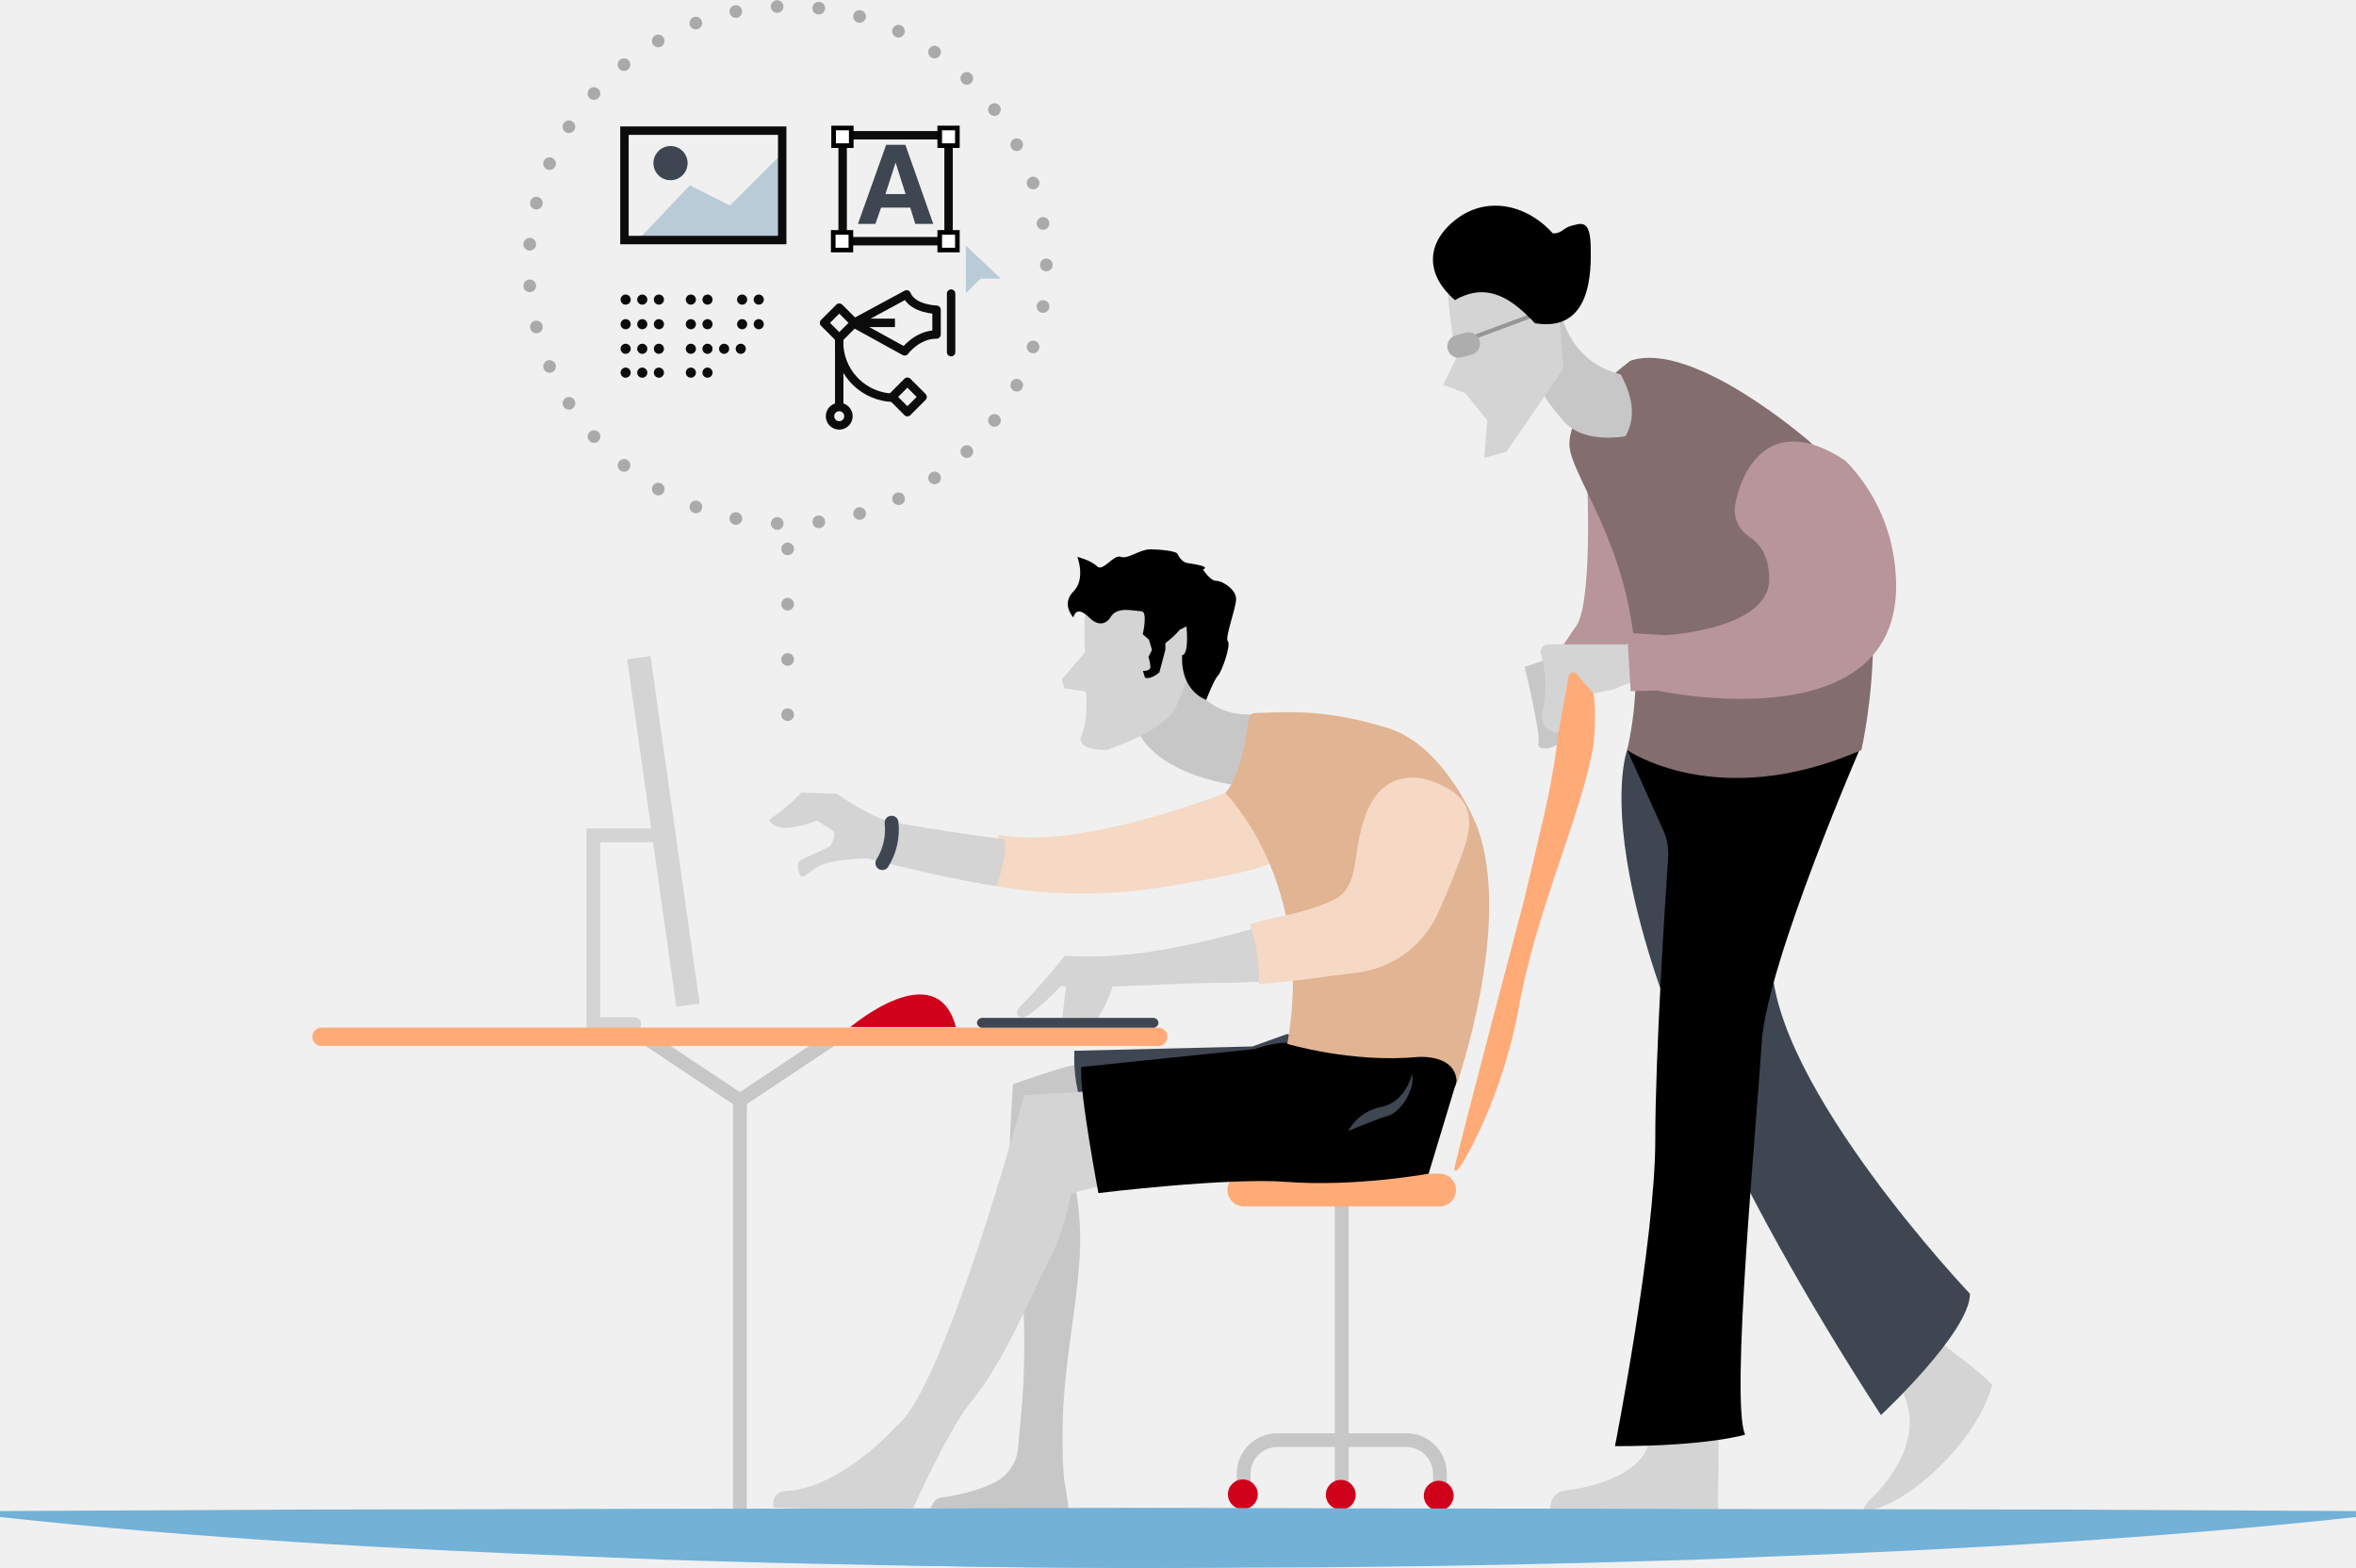
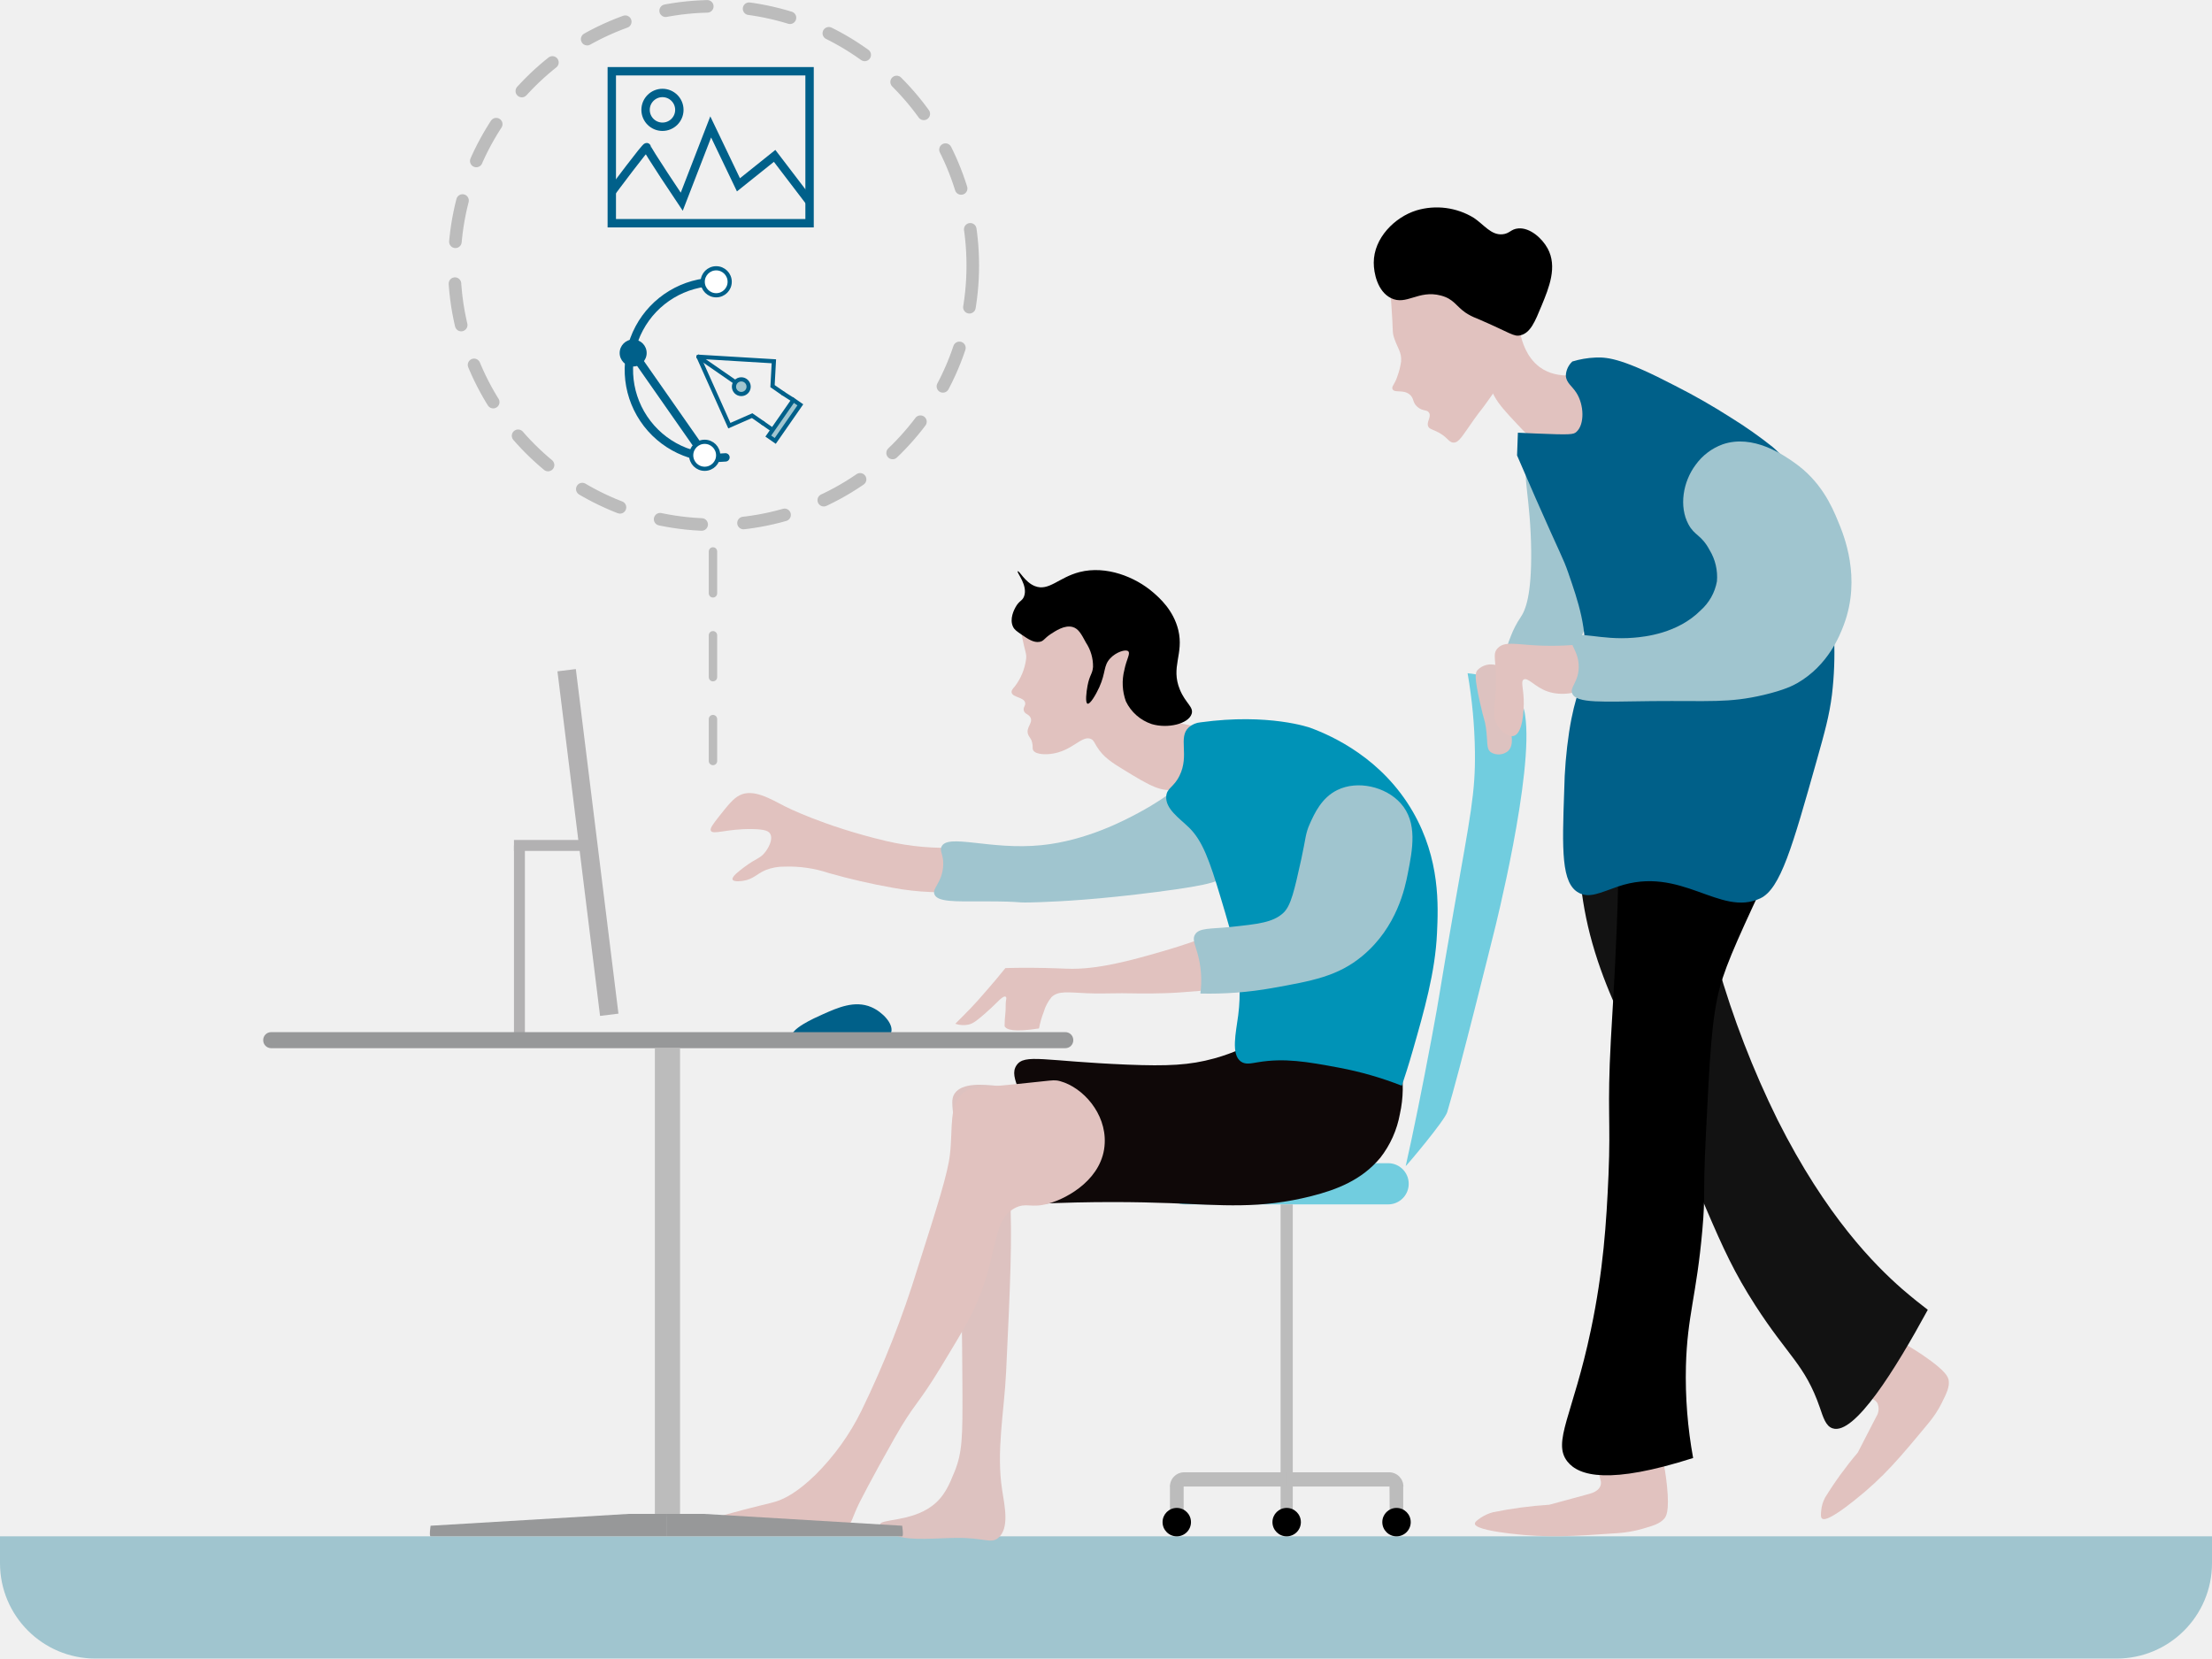
- <svg xmlns="http://www.w3.org/2000/svg" viewBox="0 0 511.5 340.44">
+ <svg xmlns="http://www.w3.org/2000/svg" viewBox="0 0 527.77 395.72">
  <defs>
-     <style>.cls-1{fill:#d4d4d4;}.cls-2{fill:#c7c7c7;}.cls-3{fill:#ffab78;}.cls-10,.cls-11,.cls-15,.cls-18,.cls-20,.cls-21,.cls-22,.cls-23,.cls-25,.cls-26,.cls-27,.cls-4,.cls-6{fill:none;}.cls-10,.cls-4{stroke:#c7c7c7;}.cls-10,.cls-11,.cls-15,.cls-18,.cls-19,.cls-20,.cls-23,.cls-25,.cls-26,.cls-27,.cls-4,.cls-6{stroke-miterlimit:10;}.cls-10,.cls-27,.cls-4,.cls-6{stroke-width:3px;}.cls-5{fill:#d0021b;}.cls-6{stroke:#d4d4d4;}.cls-11,.cls-15,.cls-20,.cls-21,.cls-23,.cls-25,.cls-26,.cls-27,.cls-6{stroke-linecap:round;}.cls-7{fill:#f5d9c4;}.cls-8{fill:#3e4651;}.cls-9{fill:#e1b493;}.cls-10{stroke-linecap:square;}.cls-11{stroke:#ffab78;stroke-width:4px;}.cls-12{fill:#73b1d6;}.cls-13{fill:#b8959b;}.cls-14{fill:#836d6f;}.cls-15{stroke:#969696;stroke-width:0.9px;}.cls-16{fill:#adadad;}.cls-17{fill:#b8cbd6;}.cls-18,.cls-20,.cls-21,.cls-22,.cls-23{stroke:#0c0c0c;}.cls-18{stroke-width:1.83px;}.cls-19{fill:#fff;}.cls-19,.cls-25,.cls-26{stroke:#000;}.cls-20{stroke-width:2.2px;stroke-dasharray:0 3.61;}.cls-21,.cls-22{stroke-linejoin:round;}.cls-21,.cls-22,.cls-23{stroke-width:1.83px;}.cls-24,.cls-26{opacity:0.29;}.cls-25,.cls-26{stroke-width:2.75px;}.cls-25{stroke-dasharray:0 9.05;}.cls-26{stroke-dasharray:0 12;}.cls-27{stroke:#3e4651;}</style>
+     <style>.cls-1,.cls-17{fill:#a0c5cf;}.cls-2{fill:#e1c2bf;}.cls-3{fill:#121212;}.cls-4{fill:#71cddf;}.cls-5{fill:#bcbcbc;}.cls-6{fill:#ddc2c0;}.cls-7{fill:#006089;}.cls-8{fill:#0f0808;}.cls-9{fill:#0093b7;}.cls-10{fill:#b2b1b2;}.cls-11{fill:#979899;}.cls-12,.cls-13,.cls-14,.cls-15,.cls-16,.cls-18{fill:none;}.cls-12,.cls-13{stroke:#bcbcbc;stroke-dasharray:10;}.cls-12,.cls-13,.cls-16,.cls-17,.cls-18,.cls-19{stroke-linecap:round;}.cls-12,.cls-14,.cls-15,.cls-16,.cls-17,.cls-18,.cls-19{stroke-miterlimit:10;}.cls-12,.cls-14,.cls-18{stroke-width:2px;}.cls-13{stroke-miterlimit:1;stroke-width:3px;}.cls-14,.cls-15,.cls-16,.cls-17,.cls-18,.cls-19{stroke:#00608a;}.cls-19{fill:#fff;}.cls-20{fill:#00608a;}</style>
  </defs>
  <g id="Layer_2" data-name="Layer 2">
-     <g id="Layer_1-2" data-name="Layer 1">
-       <path class="cls-1" d="M373.12,311.92,373,327.66H336.61v-.48a3.55,3.55,0,0,1,3.11-3.53c5.47-.66,16.12-3.13,18.14-10C357.87,313.61,367.12,308.17,373.12,311.92Z" />
-       <path class="cls-1" d="M413.28,302.75c5.34,11.52-7,22.59-7,22.59s-5,4.69,2.84,1.57,20.33-14.81,23.41-26.23c-3.46-3.52-8-6.63-12-9.83C417.32,294.53,414.18,297.81,413.28,302.75Z" />
-       <path class="cls-2" d="M335.61,143.25l-4.6,1.54s3.51,14.54,3,16.54,4,1.25,4.83-.58,4.58-10.58,4.58-10.58S339.53,141.93,335.61,143.25Z" />
-       <path class="cls-3" d="M315.73,253.72c2.13-9.15,15.08-58,15.08-58s4.51-18.81,5.4-23.24,1.63-8.89,2.12-13.39a78.83,78.83,0,0,0,.4-13.78h0a.41.41,0,0,1,.38-.44c.16,0,6-1.27,6.84,5.7.78,4,0,11.17,0,11.17-2.45,15-12.62,36-16.42,58.16,0,0-2.87,16.73-11.58,31.92-.35.61-1.45,2.53-2,2.35A.5.5,0,0,1,315.73,253.72Z" />
-       <line class="cls-4" x1="291.31" y1="261.21" x2="291.31" y2="312.71" />
-       <path class="cls-4" d="M312.62,324.46V320a7.31,7.31,0,0,0-7.31-7.31h-28A7.31,7.31,0,0,0,270,320v4.44" />
-       <line class="cls-4" x1="291.31" y1="312.71" x2="291.31" y2="324.46" />
-       <circle class="cls-5" cx="269.83" cy="324.46" r="3.24" />
-       <circle class="cls-5" cx="312.36" cy="324.75" r="3.24" />
-       <circle class="cls-5" cx="291.09" cy="324.56" r="3.24" />
-       <rect class="cls-3" x="266.5" y="254.83" width="49.61" height="7.12" rx="3.56" ry="3.56" />
-       <rect class="cls-1" x="142.04" y="141.87" width="5.11" height="76.19" transform="matrix(0.99, -0.14, 0.14, 0.99, -24.32, 22.6)" />
-       <polyline class="cls-6" points="144.59 181.37 128.82 181.37 128.82 222.36 137.68 222.36" />
-       <path class="cls-5" d="M184.63,223s18.69-15.92,22.9,0Z" />
-       <path class="cls-2" d="M233.2,256.31a63.49,63.49,0,0,1,1.3,14.13c-.22,10.37-2.87,21.88-3.66,35.1,0,0-.51,10.57.33,16.76,0,0,.08-.27.74,4.48v.85L202,327.49l.64-1.16a2.32,2.32,0,0,1,1.79-1.19,42.28,42.28,0,0,0,9-2.17,25,25,0,0,0,2.57-1.13,9.2,9.2,0,0,0,5-7.22c.35-3.28.68-7.4,1-11.12.56-7.27.69-24.42-1.06-28.57-3.49-8.31-1-39.52-1-39.52s12.1-4.38,14.8-4.38S236.3,253.22,233.2,256.31Z" />
-       <path class="cls-2" d="M257.67,145.75s3,10.62,15.59,9.27l2.81-.07s-1.75,13.76-4,16c0,0-19.66-1.12-25.16-12.34C246.87,158.65,248.22,144.69,257.67,145.75Z" />
-       <path class="cls-7" d="M266.18,172.11s-31.59,12.57-49.36,9.14a90.44,90.44,0,0,1-2.91,10.6s16.31,4.36,38.76.73,23-5.2,23-5.2S271.59,172.11,266.18,172.11Z" />
-       <path class="cls-1" d="M216.39,192.37c-8-1-22.6-4.64-28.14-6,0,0-1.35,0-3.15.16h0c-2.61.2-6.17.68-7.74,1.8s-2.36,1.63-2.85,1.94a.58.58,0,0,1-.84-.27c-.4-1-.93-2.79.46-3.41s4.45-2,6.06-2.82h0c1.36-2.06.77-3.32.77-3.32l-3.71-2.34s-.29.58-4.87,1.45S167,178,167,178a49.37,49.37,0,0,0,4.36-3.38,27.34,27.34,0,0,0,2.63-2.52l7.72.25a56.9,56.9,0,0,0,9.35,5.36c3.85,1.49,27,4.53,27,4.53C218.92,185.12,216.39,192.37,216.39,192.37Z" />
-       <path class="cls-8" d="M287.74,227.21l-8.31-2.7-7.52,2.7-38.66.94a33.81,33.81,0,0,0,2.1,13.35l32.07-6.69Z" />
-       <path class="cls-1" d="M235.83,237l-13.47.78s-17.46,64.26-27.77,71.9c0,0-11.86,13.49-24.09,14.06a2.72,2.72,0,0,0-2.64,3l.06.58s17.22.77,30.35.1c3.88-8.54,9-18.71,12.44-22.88,7.29-8.94,12.18-21.31,16.63-29.95a54,54,0,0,0,5.15-15.46l9.64-2.49S242.65,239.52,235.83,237Z" />
-       <path d="M315.78,236.26l-5.62,18.58s-16,2.91-30.76,1.78c-12.95-1-40.93,2.43-40.93,2.43s-4.19-22.13-3.73-27.38l37.59-3.89a27.4,27.4,0,0,1,5.66-1.33h20.77l6.4-1.33,8.12,1.83S318.59,229.44,315.78,236.26Z" />
-       <path class="cls-8" d="M306.56,233.14s-1.18,6-6.63,7.21a10.37,10.37,0,0,0-7.22,5.21s6.32-2.66,8.76-3.33S307.33,236.69,306.56,233.14Z" />
-       <path class="cls-9" d="M271.12,156c-.41,3.32-1.86,12.9-5.12,16.16,0,0,19.72,19.44,13.48,54.49,0,0,14,4.21,28.38,2.84,0,0,8.71-.71,8.38,6,0,0,12.2-34.53,4.54-55.81,0,0-6.73-17.67-19.54-21.62-14.28-4.4-22.62-3.37-28.83-3.23A1.32,1.32,0,0,0,271.12,156Z" />
-       <path class="cls-1" d="M272.61,201.51c-13.83,3.74-27,6.94-41.42,6-3.24,4-6.52,7.8-10.09,11.5a1.13,1.13,0,0,0,1.12,1.88,5,5,0,0,0,1-.5c2.1-1.26,5.24-4.36,7.21-6.35a4,4,0,0,1,1,.25q-.4,3.31-.78,6.61c2.58,0,5.16.07,7.74.08a28.39,28.39,0,0,0,3.18-6.8c6.36-.12,13.74-.66,19.85-.72,5.29-.06,9.18-.13,14.2-.39C275,209.06,274.8,205.05,272.61,201.51Z" />
-       <path class="cls-7" d="M315.85,189.58c-1.32,3.41-2.51,6.17-3.68,8.74a22.21,22.21,0,0,1-17.55,12.86c-7.07.85-14.17,2-21.27,2.5a37.32,37.32,0,0,0-2-13c6.39-2,11.36-2.12,17.86-5.14,1.73-.8,3.83-2,4.82-7.14s1.62-21.29,14.68-19.41C323.3,172.89,319,181.35,315.85,189.58Z" />
-       <path class="cls-1" d="M255.38,153.35c-2.43,5.42-15.18,9.51-15.18,9.51-6.56,0-5.56-2.82-5.56-2.82,1.75-3.34,1.14-9.91,1.14-9.91s-4.67-.68-4.67-.68l-.62-1.87,5.06-5.95a76.53,76.53,0,0,1,.06-9.53c.2-9.09,21.56-1.33,24,1.85S256.67,150.5,255.38,153.35Z" />
-       <path d="M266.57,139.25c.73.73-1.28,6.59-2.14,7.44s-2.55,5.27-2.55,5.27-5.62-1.75-5.23-9.72c0,0,1.49.39.94-6.24l-1.42.71a21.2,21.2,0,0,1-3.16,2.94v1.42L251.7,146s-1.81,1.63-3.12,1.13l-.44-1.44s1.62.07,1.62-.87a8.33,8.33,0,0,0-.43-2.19l.77-1.52-.65-2.23-1.35-1.17v0c.08-.36,1.13-5-.35-5s-5.3-1.2-6.67,1.36c0,0-1.71,2.91-4.62,0s-3.42,0-3.42,0-2.74-2.9,0-5.64.85-7.53.85-7.53,3,.77,4.28,2.06,3.59-2.65,5.13-2.06,4.19-1.62,6.33-1.62,6.07.34,6.07,1.11c0,0,.78,1.68,2.1,1.86,5.61.77,3.37,1.39,3.37,1.39s1.54,2.48,2.91,2.48,4.28,1.88,4.28,3.93S265.85,138.52,266.57,139.25Z" />
-       <line class="cls-4" x1="139.9" y1="225.12" x2="160.63" y2="238.93" />
-       <polyline class="cls-10" points="181.37 225.12 160.63 238.93 160.63 326.26" />
-       <line class="cls-11" x1="69.81" y1="225.12" x2="251.45" y2="225.12" />
-       <path class="cls-12" d="M425.36,329.39c-30.49,4.63-61,6.94-91.48,8.69s-61,2.38-91.48,2.36-61-.77-91.48-2.39-61-4.06-91.48-8.66v-1.3l45.74-.32,45.74-.11,91.48-.22,91.48.22,45.74.11,45.74.32Z" />
-       <path class="cls-13" d="M344.61,105.25s1.19,27.19-2.75,31.13l-3,4.5,11,2.38,7.5-7.5S353.36,106.12,344.61,105.25Z" />
-       <path class="cls-8" d="M353.27,162.87s-14.41,37,55.09,144.38c0,0,19.33-18,19.33-26.33,0,0-43-45.33-43-72.33s3.67-42.33,3.67-42.33S354.84,154.82,353.27,162.87Z" />
-       <path d="M404.53,160.89s-21,48.11-22.07,65.61-6.84,77.75-3.59,85c0,0-8,2.5-28.25,2.5,0,0,8.75-44.5,8.75-66.5,0-18.4,2.1-51.1,2.79-61.3a12.57,12.57,0,0,0-1.08-6l-7.8-17.32S401.55,159.46,404.53,160.89Z" />
-       <path class="cls-14" d="M354,78.31S339.2,89,340.86,97.73s20.06,31,12.41,65.14c0,0,19.59,13.62,50.84,0,0,0,10.58-45.12-11.25-67C392.86,95.91,367.61,73.75,354,78.31Z" />
-       <path class="cls-1" d="M353.27,139.91H336.12a1.63,1.63,0,0,0-1.58,2.06,25.56,25.56,0,0,1,.28,13,3.28,3.28,0,0,0-.06.33,3.43,3.43,0,0,0,3.47,3.78h.11l2.2-12.14a1,1,0,0,1,1.82-.5l3.6,4.12,4.23-.84,7.17-2.9S357.34,141.58,353.27,139.91Z" />
-       <path class="cls-13" d="M359.69,149.92l-5.66.16-.76-12.66,8.26.5s22.58-1.17,22.58-12.17c0-5.25-2.27-7.89-4.35-9.21a7,7,0,0,1-3-7.18c1.23-6.72,7.2-20.38,23.87-9.35a38.32,38.32,0,0,1,10.77,22.78C416,162.25,359.69,149.92,359.69,149.92Z" />
-       <path class="cls-2" d="M338.44,66.76c1.88,7.46,5.86,12.62,13.47,14.56,2.25,4.4,3.52,8.85,1,13.4-4.54.74-10.25.34-13.34-3.19s-5.3-6.29-6.42-11S333.82,69.22,338.44,66.76Z" />
-       <path class="cls-1" d="M314.41,64.87c.42,4.41,1.08,8.71,1.65,13.07l-2.74,5.65,4.79,1.75c1.59,2,3.2,4,4.8,5.95q-.35,4.07-.67,8.15l4.87-1.38q6.16-9,12.32-18.06c-.55-6.54-1-13-1.23-19.64-3.93-2.3-5.19-6.28-11-5.77S314.42,56.57,314.41,64.87Z" />
-       <path class="cls-15" d="M320.69,72.95c4.5-1.65,9-3.35,13.47-5" />
-       <path class="cls-16" d="M319.49,77a19.26,19.26,0,0,1-2.2.59,2.46,2.46,0,0,1-3-1.76h0a2.47,2.47,0,0,1,1.75-3,18.77,18.77,0,0,1,2.21-.59,2.46,2.46,0,0,1,3,1.76h0A2.47,2.47,0,0,1,319.49,77Z" />
-       <path d="M315.87,65.16c-6-5.15-6.71-11.95,0-17.34s15.52-3.53,21.24,2.84c1.87.15,2.42-1.3,4.15-1.67s3.91-1.61,4.08,4.19.21,19.07-12.1,17C328.38,65,323,61.05,315.87,65.16Z" />
-       <path class="cls-12" d="M511.5,329.39c-42.62,4.6-85.25,7-127.87,8.62l-16,.65-16,.47c-10.66.34-21.31.5-32,.74s-21.31.28-32,.43l-32,.13-32-.15c-10.66-.15-21.31-.21-32-.44s-21.31-.4-32-.74c-5.33-.16-10.66-.28-16-.48l-16-.64C85.25,336.35,42.63,334,0,329.39v-1.3l63.94-.32,63.94-.11,127.88-.22,127.88.22,63.94.11,63.94.32Z" />
-       <polygon class="cls-17" points="138.5 52.12 149.75 40.25 158.5 44.62 170 33.12 169.81 52.12 138.5 52.12" />
-       <rect class="cls-18" x="135.57" y="28.37" width="34.25" height="23.75" />
-       <rect class="cls-8" x="141.86" y="31.71" width="7.42" height="7.42" rx="3.71" ry="3.71" />
-       <path class="cls-8" d="M198.71,48.62l-1.09-3.54h-6.34l-1.22,3.54h-3.8l6.13-17.18h4.17l6.06,17.18ZM194.44,35.3h0l-2.2,6.83h4.37Z" />
-       <rect class="cls-18" x="182.94" y="29.37" width="23" height="23" />
-       <rect class="cls-19" x="180.98" y="27.79" width="3.83" height="3.83" />
-       <rect class="cls-19" x="204.02" y="27.79" width="3.83" height="3.83" />
-       <rect class="cls-19" x="204.02" y="50.46" width="3.83" height="3.83" />
-       <rect class="cls-19" x="180.9" y="50.46" width="3.83" height="3.83" />
-       <polygon class="cls-17" points="209.69 53.31 209.69 63.7 212.9 60.49 217.26 60.49 209.69 53.31" />
-       <line class="cls-20" x1="135.83" y1="65.05" x2="145.3" y2="65.05" />
-       <line class="cls-20" x1="149.99" y1="65.05" x2="157.06" y2="65.05" />
-       <line class="cls-20" x1="161.12" y1="65.05" x2="168.19" y2="65.05" />
-       <line class="cls-20" x1="135.83" y1="70.39" x2="145.3" y2="70.39" />
-       <line class="cls-20" x1="149.99" y1="70.39" x2="157.06" y2="70.39" />
-       <line class="cls-20" x1="161.12" y1="70.39" x2="168.19" y2="70.39" />
-       <line class="cls-20" x1="135.83" y1="75.73" x2="145.3" y2="75.73" />
-       <line class="cls-20" x1="149.99" y1="75.73" x2="161.12" y2="75.73" />
-       <line class="cls-20" x1="135.83" y1="80.91" x2="145.3" y2="80.91" />
-       <line class="cls-20" x1="149.99" y1="80.91" x2="157.06" y2="80.91" />
-       <path class="cls-21" d="M185.28,70.16l11.13,6.13s2.67-3.67,6.92-3.67V67.25s-5.21-.12-6.5-3.33Z" />
-       <line class="cls-18" x1="185.28" y1="70.1" x2="194.3" y2="70.1" />
-       <line class="cls-18" x1="182.2" y1="88.96" x2="182.2" y2="72.87" />
-       <path class="cls-18" d="M193.95,86.37A12.1,12.1,0,0,1,182.2,75.16" />
-       <rect class="cls-22" x="179.87" y="67.77" width="4.67" height="4.67" transform="translate(3.8 149.37) rotate(-45)" />
-       <rect class="cls-22" x="194.66" y="83.85" width="4.67" height="4.67" transform="translate(-3.24 164.54) rotate(-45)" />
-       <circle class="cls-18" cx="182.2" cy="90.37" r="2" />
-       <line class="cls-23" x1="206.49" y1="76.46" x2="206.49" y2="63.75" />
-       <g class="cls-24">
-         <circle class="cls-25" cx="171" cy="57.54" r="56.17" />
-       </g>
-       <line class="cls-26" x1="171" y1="119.18" x2="171" y2="156.55" />
-       <path class="cls-27" d="M193.56,178.62a13.76,13.76,0,0,1-2,8.79" />
-       <path class="cls-8" d="M250.31,223.15h-37a1.15,1.15,0,0,1-1.21-1.07h0a1.15,1.15,0,0,1,1.21-1.07h37a1.15,1.15,0,0,1,1.21,1.07h0A1.15,1.15,0,0,1,250.31,223.15Z" />
+     <path class="cls-1" d="M0,366.55H527.77a0,0,0,0,1,0,0V373A22.75,22.75,0,0,1,505,395.72H22.75A22.75,22.75,0,0,1,0,373v-6.41a0,0,0,0,1,0,0Z" />
+     <g id="feet">
+       <path class="cls-2" d="M486.07,418.48a70.78,70.78,0,0,1,6.62,4c5.46,3.73,5.88,5.13,6,5.88.24,1.6-.46,3-1.63,5.37a24.29,24.29,0,0,1-3.1,4.75c-6.9,8.34-10.78,13-17.76,18.53-2.39,1.91-6.56,5.06-7.66,4.38-.42-.26-.35-1-.26-2a8.14,8.14,0,0,1,.93-3.05A87.12,87.12,0,0,1,477,445.61l4.45-8.63a3.4,3.4,0,0,0,.23-3.19,2.61,2.61,0,0,0-.89-.83c-2.27-1.36-8.85-4.08-9.64-4.41Z" transform="translate(-33.75 -99.03)" />
+       <path class="cls-2" d="M430.37,446.64a58.49,58.49,0,0,1,1.12,7c.61,6.06-.21,7.24-.72,7.8-1.09,1.19-2.65,1.64-5.23,2.38a28.21,28.21,0,0,1-5.69,1c-10.94.77-17,1.16-25.86.1-3-.36-8.16-1.12-8.34-2.29-.07-.45.58-.9,1.36-1.45a9.66,9.66,0,0,1,3-1.35,99.29,99.29,0,0,1,13.39-1.78l9.58-2.6c.77-.21,2.21-.73,2.63-1.91a2.09,2.09,0,0,0,.08-1.13,93.81,93.81,0,0,0-2.77-9.28Z" transform="translate(-33.75 -99.03)" />
    </g>
+     <path class="cls-3" d="M412.76,275.74c-3.6,6.22-3.46,12.68-3.08,18.76.86,13.78,1.38,22,5.32,33.89a117.5,117.5,0,0,0,5.89,14.29c21,44.59,21.73,52.37,31.65,67.78,7.89,12.26,11.87,14.19,15.4,24.37.8,2.29,1.4,4.49,3.08,5,5.18,1.68,14.94-14.05,22.69-28.29-1.53-1.16-3.69-2.87-6.16-5-6.42-5.64-18.06-17.19-29.69-40.33a221,221,0,0,1-14.29-37c-3.19-10.46-6.08-22.18-13.16-38.93-5.23-12.37-9.35-19.46-13.16-19.05C415.27,271.47,414,273.63,412.76,275.74Z" transform="translate(-33.75 -99.03)" />
+     <path d="M412.2,282.46c-1.29,5.83,3.6,9.46,6.45,16.52,1.22,3,1.5,5.33.84,21.57-.53,12.95-1.08,20.5-1.4,26.61-.91,16.81,0,19-.56,32.21-.5,11.42-1.23,22.85-4.21,37-4.25,20.22-9.28,26.71-5.6,31.37,2.76,3.5,10.07,5.53,30-.84A107.44,107.44,0,0,1,436,425c.32-12.15,2.53-16.72,3.92-32.49.78-8.81.08-7.29.84-22.68.92-18.63,1.38-28,3.36-35.29,1.61-5.95,5.27-13.77,12.61-29.41,7.79-16.63,11.2-22.16,8.68-25.49s-7.36.16-20.45-.84c-15.45-1.19-22.78-7.12-28.84-2.52A11.28,11.28,0,0,0,412.2,282.46Z" transform="translate(-33.75 -99.03)" />
+     <g id="chair">
+       <path class="cls-4" d="M369.14,377.26c.32-.23,9.29-10.84,9.91-12.9,3.14-10.47,10.25-39.3,11.22-43.16,0,0,9.53-37.71,7.36-51.55a9.94,9.94,0,0,0-5.44-7.63,23.09,23.09,0,0,0-8.28-2.36,119,119,0,0,1,1.75,18.78c.12,9.79-1.06,15.09-5,37.5-3.72,21.14-3.13,19.06-5.35,30.88S371,369,369.14,377.26Z" transform="translate(-33.75 -99.03)" />
+       <rect class="cls-4" x="311.62" y="376.55" width="58.25" height="9.83" rx="4.91" transform="translate(647.73 663.91) rotate(180)" />
+       <rect class="cls-5" x="339.28" y="386.38" width="2.91" height="73.9" transform="translate(647.73 747.64) rotate(-180)" />
+       <circle cx="306.99" cy="363.17" r="3.39" />
+       <path class="cls-5" d="M340.74,450.31h27.85a0,0,0,0,1,0,0v3.4a0,0,0,0,1,0,0H344.14a3.4,3.4,0,0,1-3.4-3.4v0A0,0,0,0,1,340.74,450.31Z" transform="translate(675.58 804.99) rotate(-180)" />
+       <path class="cls-5" d="M365.32,461.37h1.23c1.13,0,2-.51,2-1.15v-6.65h-3.27Z" transform="translate(-33.75 -99.03)" />
+       <path class="cls-5" d="M282.54,351.28H307a0,0,0,0,1,0,0v3.4a0,0,0,0,1,0,0H279.14a0,0,0,0,1,0,0v0A3.4,3.4,0,0,1,282.54,351.28Z" />
+       <path class="cls-5" d="M316.16,461.37h-1.22c-1.13,0-2.05-.51-2.05-1.15v-6.65h3.27Z" transform="translate(-33.75 -99.03)" />
+       <circle cx="280.77" cy="363.17" r="3.39" />
+       <circle cx="333.2" cy="363.17" r="3.39" />
+     </g>
+     <path id="arm" class="cls-1" d="M398.3,211c-1.45.49.65,7.09.78,19.44.11,10.6-1.36,14.2-2.52,15.87a22.32,22.32,0,0,0-2.33,4.48c-.78,2-1.17,3-.78,3.74,1.41,2.59,10.21.4,11.06.19,2.49-.64,3.78-1,5.05-2.06,2.5-2.15,2.87-5.54,2.91-9,.12-12.27-5.78-21.67-9.51-27.45C399.44,210.84,398.54,211,398.3,211Z" transform="translate(-33.75 -99.03)" />
+     <path class="cls-6" d="M394.42,274.6c.09,1,.22,2.64-.87,3.64a3.53,3.53,0,0,1-4.08.28c-1.17-.86-.7-2.33-1.19-5.88-.28-2-.41-1.41-1.46-6.16-1.31-5.93-1.11-6.88-.55-7.57a4.46,4.46,0,0,1,4.66-1.12C392.12,258.25,393,259.32,394.42,274.6Z" transform="translate(-33.75 -99.03)" />
+     <path class="cls-2" d="M412.29,188c-.8.23-6.75,1.9-11.2-1.4-3.23-2.4-4.21-6.34-4.51-7.57-.83-3.35,0-5-.73-5.32-1.56-.6-8,6.25-7.42,13.73a16,16,0,0,0,1.89,6.16c1.12,2,2.57,3.59,5.24,6.44,1.24,1.32,1.86,2,2.48,2.52,1.87,1.64,5.16,4.53,9.31,4.62,3.88.09,8.94-2.25,10.47-7C419.29,195.65,417,190.45,412.29,188Z" transform="translate(-33.75 -99.03)" />
+     <path class="cls-2" d="M376.18,201.83c3,1.3,3.08,2.77,4.37,2.8s2.06-1.52,4.95-5.6c2-2.8.94-1.1,3.63-4.9,3.78-5.33,5.66-8,6.11-9.53.85-2.87.38-5.13-.58-9.66-1.34-6.39-2-9.58-4.8-12.47-4.32-4.47-11.95-6.38-17.89-4.06-1,.38-5.22,2-6.55,5.75-.45,1.23-.15,1.54.29,7.42.5,6.62.14,6.58.73,8.26.8,2.32,1.79,3.31,1.6,5.46a16.91,16.91,0,0,1-.88,3.5c-.62,1.95-1.48,2.47-1.16,3.08.5,1,2.51,0,4.07,1.26,1.15.94.6,1.9,1.9,3s2.29.54,2.76,1.4c.59,1.06-.79,2.23-.15,3.36C374.88,201.36,375.37,201.47,376.18,201.83Z" transform="translate(-33.75 -99.03)" />
+     <path d="M386.1,175a13,13,0,0,1-2.74-1.41c-2.25-1.57-2.75-3.24-5.84-4.05-5.37-1.41-8.21,2.47-11.92.6-3.2-1.6-4.09-6-4.08-8.44,0-5.87,5-10.86,10.18-12.47A16.94,16.94,0,0,1,385.38,151c2.53,1.71,4.13,4.16,6.84,3.93,1.74-.15,2-1.25,3.78-1.4,2.77-.24,5.65,2.31,7,4.76,2.39,4.38.33,9.39-1.42,13.63-1.61,3.92-2.68,6.5-5,7.09C394.93,179.48,394.23,178.47,386.1,175Z" transform="translate(-33.75 -99.03)" />
+     <path class="cls-2" d="M413.3,252.47a68.65,68.65,0,0,1-12.8.56c-5.21-.27-7.69-1-9.31.56s-.21,2.92-.58,10.08c-.25,4.66-.93,6.61.58,8.69.86,1.19,2.53,2.61,3.78,2.24,2.06-.62,2.43-5.9,2.33-8.68s-.73-4.33,0-4.77c1-.57,2.68,1.78,5.53,2.8,3.58,1.3,7.33.34,10.18-.84Z" transform="translate(-33.75 -99.03)" />
+     <path class="cls-7" d="M414.41,184.34c3.09-.14,6.82.37,19,6.72a151.68,151.68,0,0,1,13.38,7.65,101.2,101.2,0,0,1,9.88,6.95c8.56,7.31,10.48,18,13,32.08a84.2,84.2,0,0,1,1.17,27.08c-.64,5-1.67,8.71-3.69,15.87-5.72,20.27-8.58,30.41-13.38,32.67-9.69,4.58-18.84-8-34-2.8-4.35,1.51-6.81,2.82-9.31,1.5-4.23-2.23-4-10.26-3.5-24.37a106.58,106.58,0,0,1,1.17-14c1.51-9.67,3.09-10.19,3.66-16.21.8-8.37-1.52-15-3.86-21.78-1.24-3.6-1.69-3.94-7.76-17.74-1.91-4.35-3.45-7.93-4.46-10.27.07-1.81.13-3.61.2-5.42l4.26.19c8.18.34,9,.27,9.7-.38,2-1.79,1.84-6.46,0-9.33-1.05-1.65-2.45-2.39-2.52-4.11a4.87,4.87,0,0,1,1.55-3.36A22,22,0,0,1,414.41,184.34Z" transform="translate(-33.75 -99.03)" />
+     <path id="arm-2" data-name="arm" class="cls-1" d="M436.59,224.11c-2.25-4.22-1.33-10.1,1.74-14.19a13.67,13.67,0,0,1,6.4-4.86c7.29-2.54,14.59,2.56,17.07,4.3,6.4,4.46,9,10.4,10.48,14,1.38,3.3,5.65,13.52,1.36,24.84-.87,2.29-3.63,9.55-11.06,13.81-1,.57-3,1.63-7.95,2.81-8.48,2-13,1.36-26.77,1.49-11.6.11-18.09.65-19-1.87-.56-1.52,1.48-2.63,1.56-6.16.08-3.94-2.38-5.47-1.56-6.91,1.19-2.07,6.61.51,14.75-.19,2.53-.21,10.42-1,15.91-6.53a12.14,12.14,0,0,0,3.88-6.91,12.34,12.34,0,0,0-1.75-7.47C439.66,226.55,438.07,226.9,436.59,224.11Z" transform="translate(-33.75 -99.03)" />
+     <path class="cls-2" d="M322.4,273.05l-9.15-1.87h0a29.89,29.89,0,0,1-5.42-2.42,17.69,17.69,0,0,1-3.09-2.33c-4.23-4.12,1.75-12.27-2.06-21.37-.42-1-2.4-7.2-6.17-7.72-1.15-.16-2.5.28-5.2,1.16s-3.07,1.36-5,1.68c-2.27.37-2.41-.19-4.11.19-1.92.42-4.8,1.82-5.58,4.27-.52,1.66.4,3.27.88,5.78.86,4.44,1.27,4.55,1.05,6a13.61,13.61,0,0,1-2.62,6.32c-.42.5-.93,1-.81,1.54.24,1.16,2.89,1.06,3.22,2.39.19.73-.55,1.08-.31,1.93s1.23.81,1.62,1.7c.56,1.27-1.13,2.28-.63,3.86.27.84.73.9,1,2.07.23,1,0,1.29.21,1.74.63,1.31,3.82,1,4.12.95,5.2-.56,7.52-4.59,9.71-3.57.65.31.74.79,1.41,1.86,1.6,2.57,3.71,3.85,6.79,5.73,5.63,3.42,8.87,5.39,12.33,4.29,3.1-1,4.75-3.95,5.78-5.79A16.49,16.49,0,0,0,322.4,273.05Z" transform="translate(-33.75 -99.03)" />
+     <path d="M281.79,252.17c-1.42.25-2.74-.66-4.33-1.75-1.12-.77-1.68-1.16-2-1.84-.92-1.87.29-4.12.56-4.62.89-1.65,1.6-1.47,2.06-2.62,1-2.65-1.84-5.73-1.5-6s1.69,2.61,4.11,3.54c3.32,1.29,5.67-2.09,10.64-3.36,6.35-1.62,13.28,1.16,17.56,4.86,1.42,1.23,4.84,4.19,6,9,1.36,5.74-1.87,8.75.37,14.19,1.36,3.29,3.34,4.12,2.81,5.79-.77,2.39-5.72,3.57-9.53,2.43a10.53,10.53,0,0,1-6.16-5.42,12.71,12.71,0,0,1-.37-7.47c.52-2.61,1.51-3.93.93-4.48s-2.89.17-4.29,1.68c-1.67,1.79-1,3.3-2.62,6.91-.81,1.78-2.2,4.12-2.8,3.92s-.27-2.86,0-4.29c.5-2.63,1.16-2.73,1.31-4.48a10.16,10.16,0,0,0-1.68-5.79c-1.12-2.08-1.8-3.35-3.18-3.74-1.95-.55-4.17,1-5.23,1.68C282.83,251.38,282.82,252,281.79,252.17Z" transform="translate(-33.75 -99.03)" />
+     <path class="cls-6" d="M321.83,354.91c-2.71-1.46-5.94.2-8.78,1.31-11.72,4.56-26.32,3.24-41.64,1.86-2.91-.26-8.09-.83-9.9,1.87-.84,1.26-.57,2.67-.18,6.35.35,3.35.3,6.74.75,10.08.68,5.16.47,8,1.19,41.44,0,0,.07,3,.11,12.53.05,11.42,0,15.16-1.87,19.79-1.22,3-2.41,6-5.41,8.22-5.07,3.77-12.35,3.08-12.35,4.39,0,.22.43.53,1.28,1.13a14.1,14.1,0,0,0,3,1.66c3,1.12,9.52.46,13.82.42,6.86-.07,8.33,1.48,10.08,0,2.7-2.3,1.54-7.52.94-11.34-1.47-9.29.48-18.8.93-28.19,1-21.07,1.49-31.6.93-42.77-.34-6.87-.67-7.9.38-9.71,7.39-12.73,45.36,1.77,50.23-8.58C326.94,362,324.9,356.57,321.83,354.91Z" transform="translate(-33.75 -99.03)" />
+     <path class="cls-8" d="M323.51,351.55c5.05-1.41,7.41-2.88,10.08-3.92,6.48-2.53,17-3.27,34.36,5.6a29,29,0,0,1-.19,11.58,23.9,23.9,0,0,1-4.67,10.45c-4.45,5.34-10.43,7.63-16.43,9.15-12.32,3.13-21.37,2.15-33.8,1.68-7.52-.28-18.52-.46-32.11.19a51.93,51.93,0,0,0-.38-15.5c-1.89-10.65-6.13-14.5-4.1-17.55,1.9-2.88,6.67-1,26.32-.19C312.4,353.43,317.55,353.2,323.51,351.55Z" transform="translate(-33.75 -99.03)" />
+     <path class="cls-2" d="M262.78,301.22a61.71,61.71,0,0,1-17.65-1.54c-15-3.56-24.09-8.26-24.09-8.26-3.6-1.86-7.58-4.24-10.78-2.66-1.55.76-2.85,2.42-4.9,5-1.53,1.95-2.29,2.94-2,3.5.57,1,3.83-.51,9.8-.42,3.11.05,4,.48,4.34,1.12.77,1.27-.37,3.38-1.26,4.48-1.17,1.46-2,1.32-4.76,3.36-1.32,1-3.23,2.4-2.94,3.09s2.52.3,2.66.27c2.29-.39,3.1-1.61,5.18-2.52a11.84,11.84,0,0,1,4.62-.84,30.12,30.12,0,0,1,10.51,1.54,153.78,153.78,0,0,0,15.26,3.51,62.62,62.62,0,0,0,18.21.7Q263.9,306.4,262.78,301.22Z" transform="translate(-33.75 -99.03)" />
+     <path class="cls-2" d="M329.86,321.3c-2.09-2-5.71,1-19.24,4.85-6.72,1.94-15.15,4.32-22.36,4-.79,0-3.95-.19-8.36-.21-2.71,0-4.9,0-6.27.07-1.6,2-3,3.63-4.09,4.89-1.38,1.59-3.27,3.83-6,6.53l-1.87,1.87a6,6,0,0,0,3.18.19c1.2-.28,2.19-1.13,4.1-2.8,1.56-1.36,3.17-3,3.18-3,.4-.38,1.21-1.08,1.54-.86s.13.55.07,1.22c-.09.9,0,1.8-.11,2.7a27.24,27.24,0,0,0-.19,3.1c.38.87,2.17,1.51,8.21.56a21.74,21.74,0,0,1,1.12-3.92,9.85,9.85,0,0,1,1.87-3.55c1.61-1.56,3.93-1.13,8.4-.93,2.8.13,5.6,0,8.4,0,4.92.07,9.12.14,13.82-.19,6.48-.44,9.76-.7,11.77-2.42C330.81,330.22,332.2,323.53,329.86,321.3Z" transform="translate(-33.75 -99.03)" />
+     <path class="cls-1" d="M319.48,285.93c-3.65-.91-5.47,2.45-14.2,7.1-3.24,1.73-12.32,6.56-23,7.65-12.25,1.25-22.46-2.88-23.9.38-.53,1.19.7,2,.37,5-.41,3.75-2.62,4.9-2.05,6.35.72,1.86,5,1.7,11.39,1.68,11.67,0,6.28.46,14,.18,4.94-.18,13.66-.62,27.64-2.42,13.76-1.78,15.42-2.66,16.61-4.3C331,301.3,326.09,287.58,319.48,285.93Z" transform="translate(-33.75 -99.03)" />
+     <path class="cls-9" d="M320.22,271.37c16.3-2.24,26.14,1.3,26.14,1.3,5.43,2,17.14,7.34,24.47,20,6.58,11.38,6.08,22.52,5.78,29-.42,9.33-3.07,18.54-5.78,28-1,3.52-1.95,6.41-2.62,8.41a82.52,82.52,0,0,0-14.94-4.3c-7.75-1.45-13.06-2.36-19.42-1.3-1.64.27-2.9.6-4-.15-2.46-1.69-1.2-7-.67-11.06,1.32-10.28-1.37-18.65-4.11-27.82s-4.41-13.84-7.66-17c-2.32-2.25-5.65-4.45-5.4-7.46.16-2,1.77-2.05,3.16-4.87,2.45-4.95-.43-9.16,2.24-11.57A4.88,4.88,0,0,1,320.22,271.37Z" transform="translate(-33.75 -99.03)" />
+     <path class="cls-1" d="M346.29,295.53c1.06-2.36,2.77-6.17,6.53-8,4.83-2.38,11.55-.83,15.13,3.17,4.09,4.59,2.83,11,1.68,16.81-.63,3.19-2.51,12.7-10.83,19.61-5.86,4.86-11.92,5.94-21.47,7.65a85.79,85.79,0,0,1-17.18,1.31,23.68,23.68,0,0,0-.38-8.4c-.69-3-1.64-4.31-.93-5.61.94-1.72,3.69-1.37,8.4-1.86,6.71-.71,10.21-1.07,12.7-3.36,1.83-1.69,2.65-5.42,4.3-12.89C345.33,299,345.17,298,346.29,295.53Z" transform="translate(-33.75 -99.03)" />
+     <path class="cls-2" d="M286.72,357c-1.55-.44-1.9-.16-10.43.68-9.94,1-11,.77-12.53,1.94-3.74,2.85-2.6,8.48-3.37,14.94-.53,4.5-2.91,12-7.65,26.88a235.05,235.05,0,0,1-13.45,34.17,56.93,56.93,0,0,1-11,15.32c-4.37,4.26-7.27,5.52-8.41,6-1.64.65-2.35.67-8.4,2.24-6.68,1.73-7.45,2.13-7.47,2.62,0,1.24,4.56,2.51,7.85,3,3,.44,4.41.15,8.21,0,10.06-.37,12.47,1.22,15.31-.93,1.71-1.29,1.71-2.86,3.36-6.16,0,0,2.8-5.62,8.41-15.5,4.84-8.54,5.42-7.63,11.2-17.18,5.12-8.45,7.68-12.67,9.52-17.74,4-10.85,2.94-17.31,8-20,2.79-1.46,3.79.11,8-1.07,4.89-1.36,13.11-6.12,13.46-14.43C297.66,364.65,292.13,358.5,286.72,357Z" transform="translate(-33.75 -99.03)" />
+     <path class="cls-7" d="M222.58,346.6c-.35-2.07,5.22-4.55,7.56-5.6,3.44-1.53,7.55-3.37,11.49-1.68,2.69,1.15,5.34,4,4.76,6-.28,1-1.36,1.88-5.32,2.71C233.55,349.58,223.05,349.33,222.58,346.6Z" transform="translate(-33.75 -99.03)" />
+     <rect class="cls-10" x="122.63" y="201.72" width="2.61" height="45.2" />
+     <rect class="cls-10" x="163.01" y="292.81" width="2.61" height="15.88" transform="translate(431.32 37.4) rotate(90)" />
+     <rect class="cls-10" x="171.82" y="258.63" width="4.42" height="82.84" transform="translate(-69.26 -75.41) rotate(-7.05)" />
+     <rect class="cls-11" x="62.8" y="246.26" width="193.28" height="3.83" rx="1.89" />
+     <rect class="cls-5" x="156.25" y="250.04" width="6" height="111.75" />
+     <path class="cls-11" d="M248.58,465.59H192.73v-5.36h8.88L249,463.06s.39,2.53,0,2.53" transform="translate(-33.75 -99.03)" />
+     <path class="cls-11" d="M136.88,465.59h55.85v-5.36h-8.88l-47.36,2.83s-.39,2.53,0,2.53" transform="translate(-33.75 -99.03)" />
+     <line class="cls-12" x1="170.11" y1="131.57" x2="170.11" y2="189.21" />
+     <circle class="cls-13" cx="170.25" cy="63.35" r="61.85" />
+     <rect id="rectangle" class="cls-14" x="145.97" y="17" width="47.19" height="36.26" />
+     <path class="cls-14" d="M179.72,144.8s8.35-11.22,8.35-10.64,8.34,13,8.34,13l6.91-17.85,6.62,13.82,8.63-6.91,8.35,10.94" transform="translate(-33.75 -99.03)" />
+     <circle class="cls-14" cx="158.06" cy="26.21" r="4.03" />
+     <path class="cls-15" d="M226.92,185" transform="translate(-33.75 -99.03)" />
+     <path class="cls-15" d="M193.72,199" transform="translate(-33.75 -99.03)" />
+     <polyline class="cls-16" points="182.01 100.94 179.46 99.17 174.02 101.56 166.66 85.12" />
+     <polyline class="cls-16" points="166.66 85.12 184.64 86.2 184.32 92.13 186.88 93.9" />
+     <line class="cls-16" x1="166.66" y1="85.12" x2="175.56" y2="91.27" />
+     <circle class="cls-17" cx="176.87" cy="92.26" r="1.75" />
+     <rect class="cls-17" x="215.86" y="197.53" width="10.5" height="2.02" transform="matrix(0.57, -0.82, 0.82, 0.57, -101.7, 168.46)" />
+     <line class="cls-16" x1="182.02" y1="100.94" x2="183.9" y2="102.26" />
+     <line class="cls-16" x1="186.88" y1="93.9" x2="189.05" y2="95.29" />
+     <path class="cls-18" d="M206.84,208.16a21,21,0,1,1-2.08-41.9" transform="translate(-33.75 -99.03)" />
+     <line class="cls-18" x1="151.07" y1="84.22" x2="168.13" y2="108.63" />
+     <circle class="cls-19" cx="168.13" cy="108.63" r="3.22" />
+     <circle class="cls-20" cx="151.07" cy="84.22" r="3.22" />
+     <circle class="cls-19" cx="170.88" cy="67.23" r="3.22" />
  </g>
</svg>
